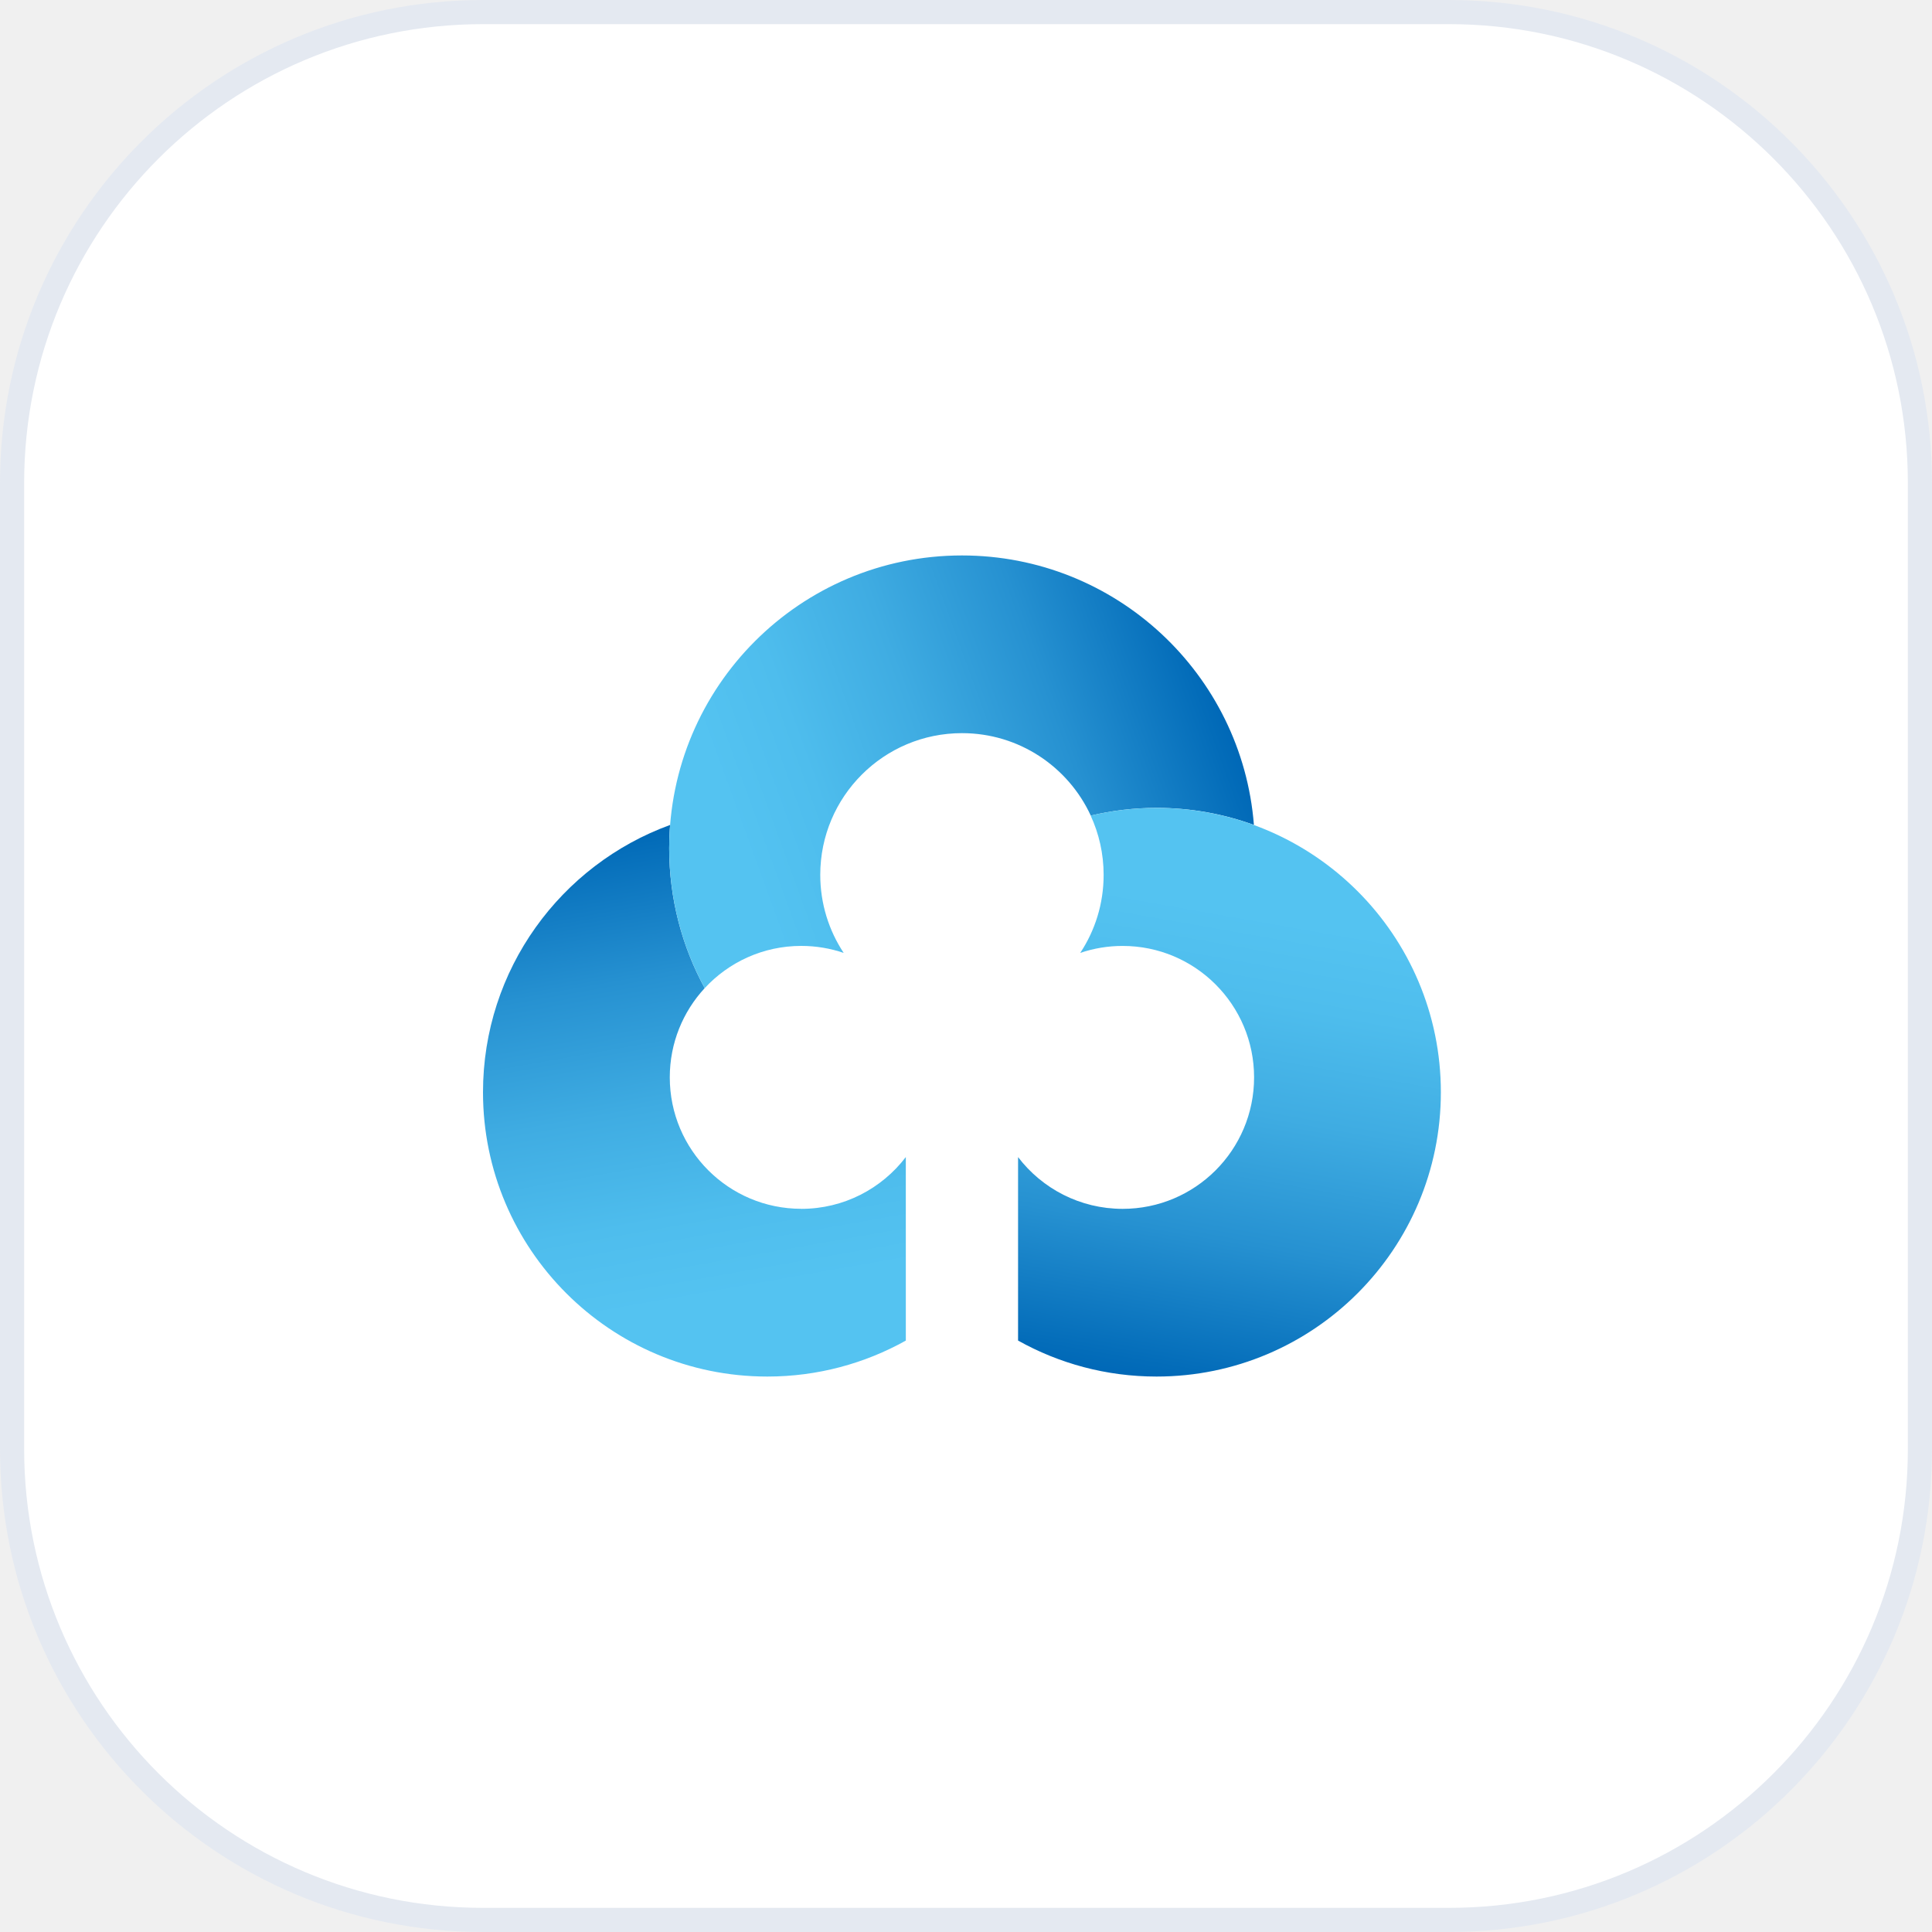
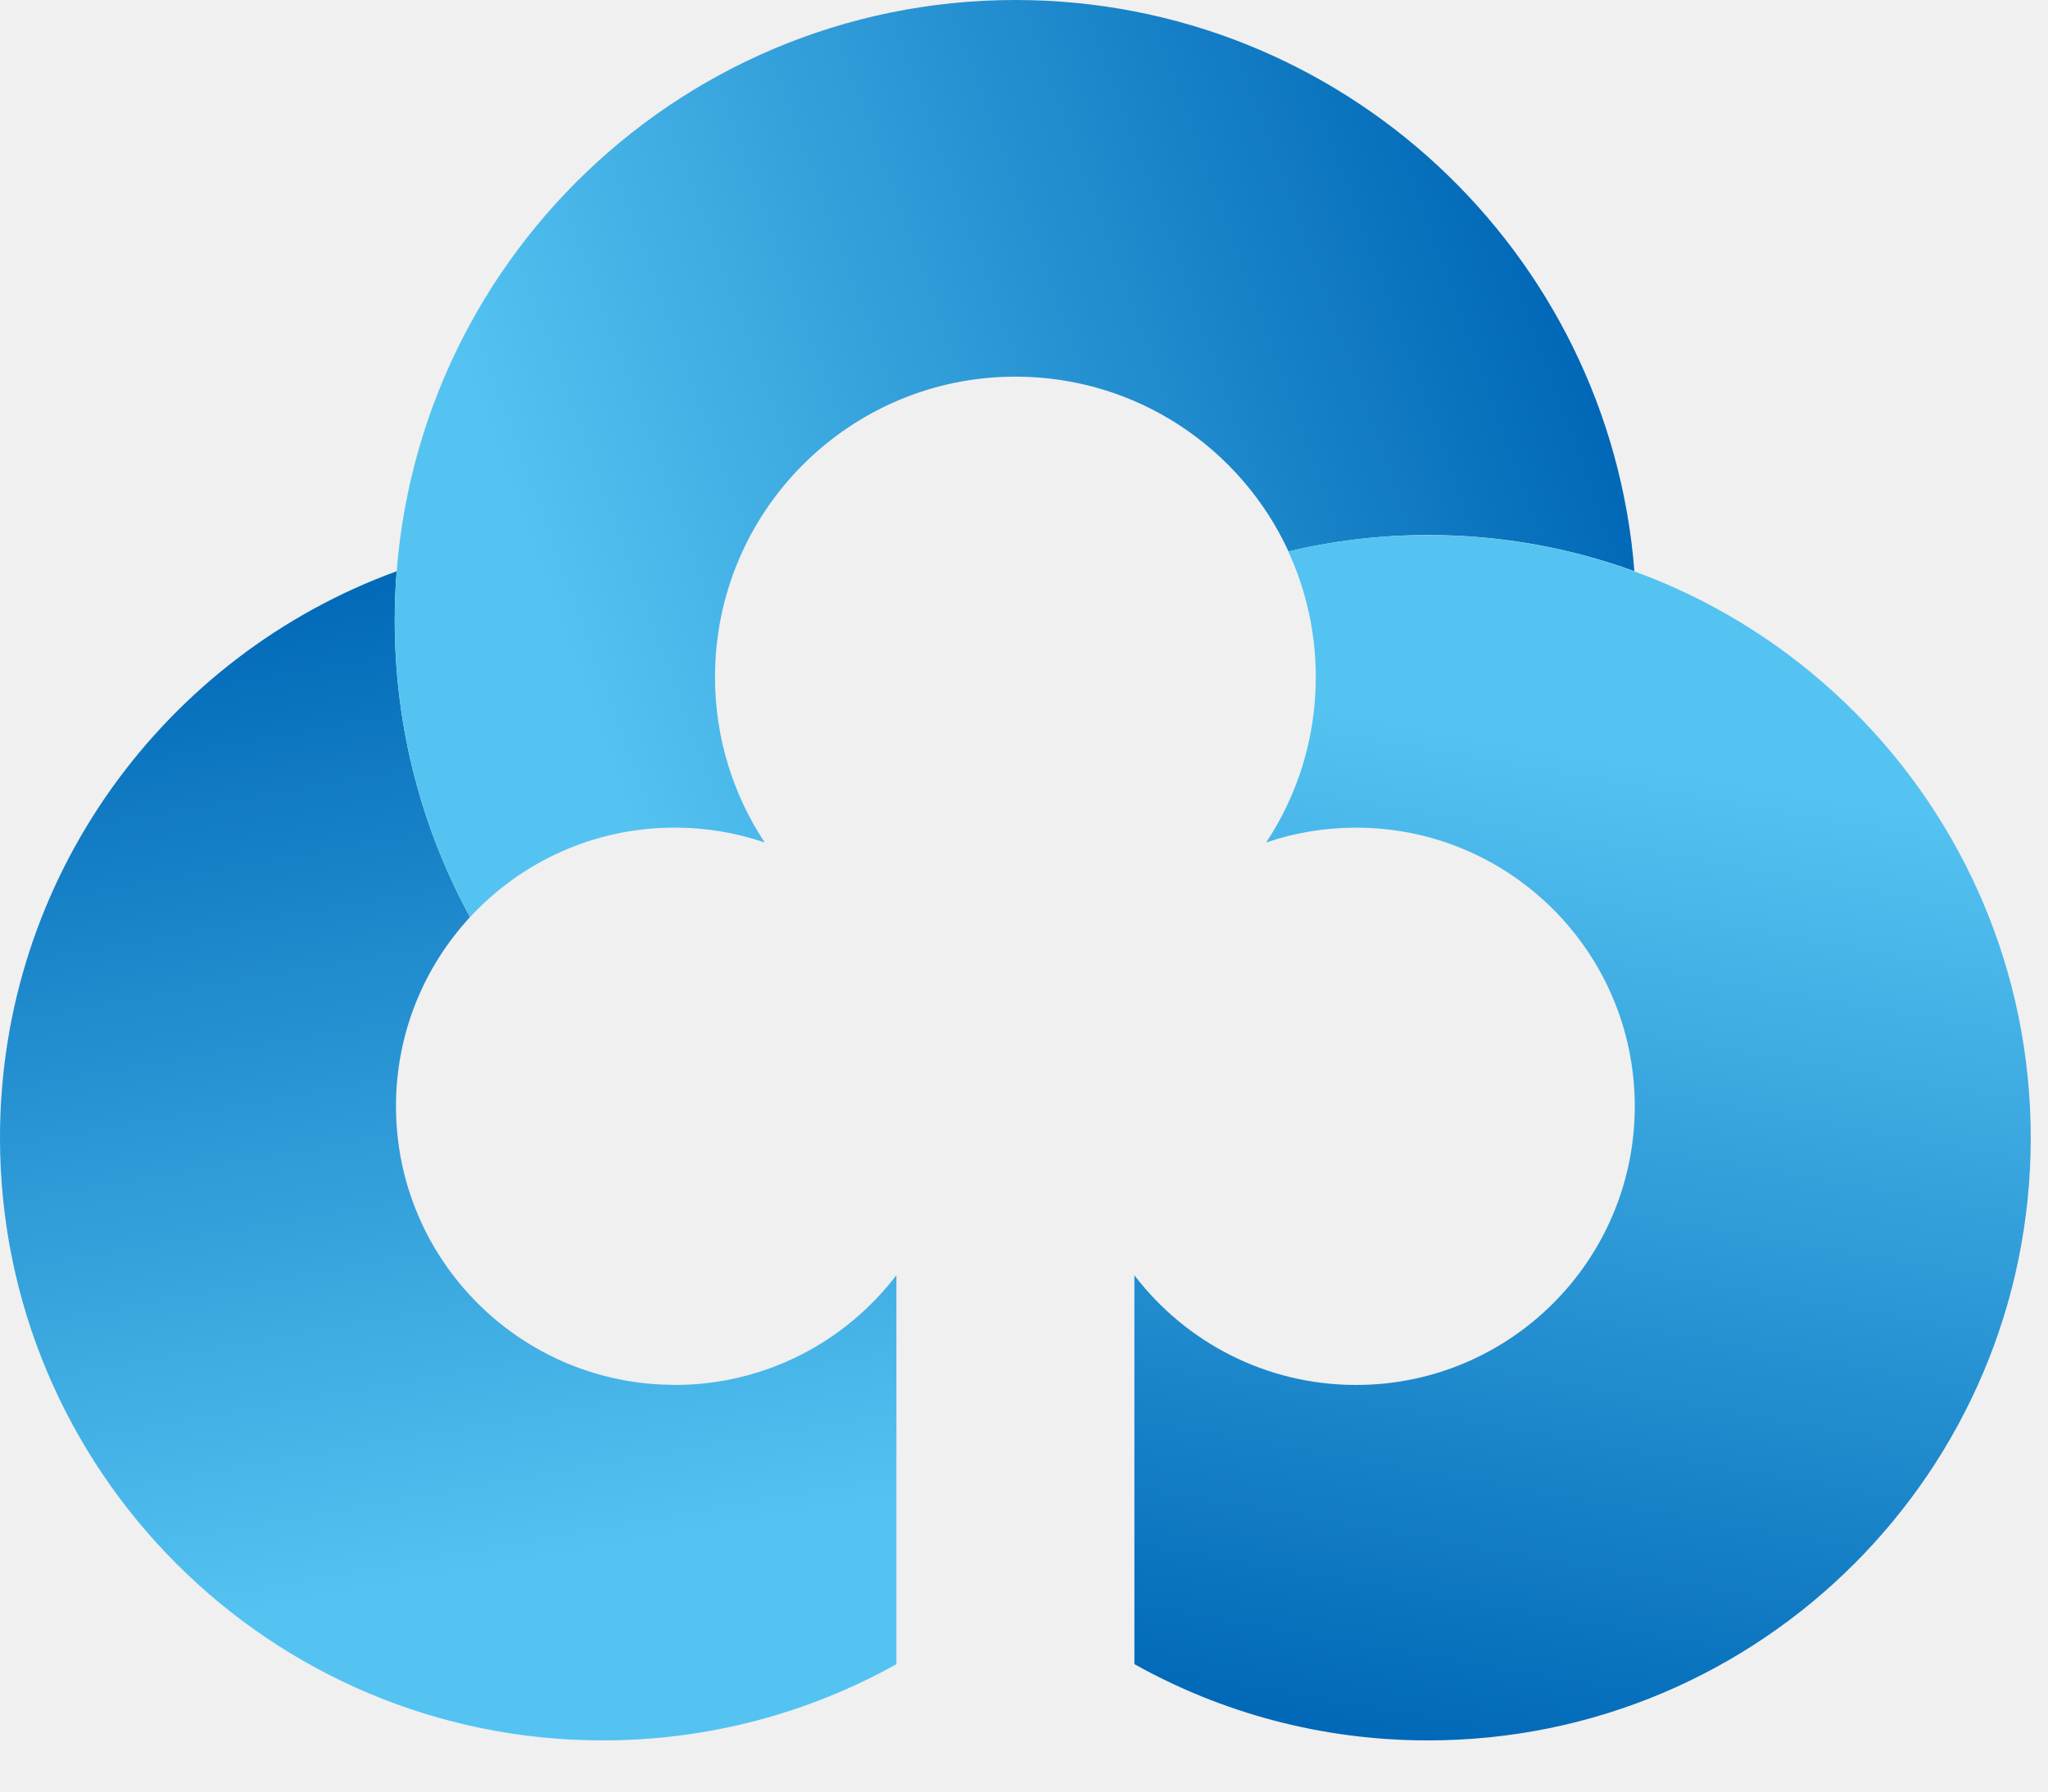
- <svg xmlns="http://www.w3.org/2000/svg" width="80" height="80" viewBox="0 0 80 80" fill="none">
-   <rect x="0.5" y="0.5" width="79" height="79" rx="19.5" fill="white" />
-   <rect x="0.5" y="0.5" width="79" height="79" rx="19.5" stroke="#E4E9F1" />
-   <path d="M33.178 50.054C30.171 50.054 27.734 47.617 27.734 44.611C27.734 43.185 28.282 41.888 29.18 40.916C28.242 39.195 27.709 37.222 27.709 35.124C27.709 34.799 27.721 34.478 27.747 34.16C23.227 35.805 20 40.141 20 45.228C20 51.728 25.272 57 31.772 57C33.855 57 35.81 56.458 37.508 55.511V47.911C36.513 49.215 34.943 50.056 33.178 50.056V50.054Z" fill="url(#paint0_linear_33_4050)" />
-   <path d="M33.178 39.168C33.794 39.168 34.383 39.27 34.935 39.458C34.323 38.531 33.965 37.421 33.965 36.227C33.965 32.985 36.592 30.358 39.834 30.358C42.2 30.358 44.237 31.756 45.166 33.772C46.042 33.564 46.955 33.452 47.895 33.452C49.31 33.452 50.666 33.702 51.922 34.159C51.431 27.916 46.206 23 39.832 23C33.138 23 27.71 28.429 27.71 35.124C27.71 37.222 28.243 39.195 29.181 40.916C30.176 39.841 31.598 39.168 33.178 39.168Z" fill="url(#paint1_linear_33_4050)" />
-   <path d="M47.891 33.454C46.951 33.454 46.038 33.565 45.162 33.773C45.507 34.52 45.699 35.352 45.699 36.228C45.699 37.422 45.343 38.532 44.73 39.458C45.281 39.27 45.87 39.169 46.486 39.169C49.492 39.169 51.929 41.606 51.929 44.612C51.929 47.619 49.492 50.056 46.486 50.056C44.721 50.056 43.151 49.216 42.156 47.913V55.51C43.853 56.459 45.808 57 47.891 57C54.392 57 59.663 51.728 59.663 45.228C59.663 38.727 54.392 33.454 47.891 33.454Z" fill="url(#paint2_linear_33_4050)" />
+ <svg xmlns="http://www.w3.org/2000/svg" width="36" viewBox="20 23 40 35" fill="none">
+   <path d="M33.178 50.054C30.171 50.054 27.734 47.617 27.734 44.611C27.734 43.185 28.282 41.888 29.18 40.916C28.242 39.195 27.709 37.222 27.709 35.124C27.709 34.799 27.721 34.478 27.747 34.16C23.227 35.805 20 40.141 20 45.228C20 51.728 25.272 57 31.772 57C33.855 57 35.81 56.458 37.508 55.511V47.911C36.513 49.215 34.943 50.056 33.178 50.056V50.054Z" fill="url(#l0)" />
+   <path d="M33.178 39.168C33.794 39.168 34.383 39.27 34.935 39.458C34.323 38.531 33.965 37.421 33.965 36.227C33.965 32.985 36.592 30.358 39.834 30.358C42.2 30.358 44.237 31.756 45.166 33.772C46.042 33.564 46.955 33.452 47.895 33.452C49.31 33.452 50.666 33.702 51.922 34.159C51.431 27.916 46.206 23 39.832 23C33.138 23 27.71 28.429 27.71 35.124C27.71 37.222 28.243 39.195 29.181 40.916C30.176 39.841 31.598 39.168 33.178 39.168Z" fill="url(#l1)" />
+   <path d="M47.891 33.454C46.951 33.454 46.038 33.565 45.162 33.773C45.507 34.52 45.699 35.352 45.699 36.228C45.699 37.422 45.343 38.532 44.73 39.458C45.281 39.27 45.87 39.169 46.486 39.169C49.492 39.169 51.929 41.606 51.929 44.612C51.929 47.619 49.492 50.056 46.486 50.056C44.721 50.056 43.151 49.216 42.156 47.913V55.51C43.853 56.459 45.808 57 47.891 57C54.392 57 59.663 51.728 59.663 45.228C59.663 38.727 54.392 33.454 47.891 33.454Z" fill="url(#l2)" />
  <defs>
-     <linearGradient id="paint0_linear_33_4050" x1="30.523" y1="57.124" x2="26.471" y2="34.14" gradientUnits="userSpaceOnUse">
+     <linearGradient id="l0" x1="30.523" y1="57.124" x2="26.471" y2="34.14" gradientUnits="userSpaceOnUse">
      <stop offset="0.15" stop-color="#54C3F1" />
-       <stop offset="0.3" stop-color="#4EBDED" />
-       <stop offset="0.5" stop-color="#3FACE2" />
-       <stop offset="0.73" stop-color="#2691D1" />
-       <stop offset="0.97" stop-color="#036CB9" />
      <stop offset="1" stop-color="#0068B7" />
    </linearGradient>
-     <linearGradient id="paint1_linear_33_4050" x1="26.916" y1="35.092" x2="49.709" y2="26.795" gradientUnits="userSpaceOnUse">
+     <linearGradient id="l1" x1="26.916" y1="35.092" x2="49.709" y2="26.795" gradientUnits="userSpaceOnUse">
      <stop offset="0.15" stop-color="#54C3F1" />
-       <stop offset="0.3" stop-color="#4EBDED" />
-       <stop offset="0.5" stop-color="#3FACE2" />
-       <stop offset="0.73" stop-color="#2691D1" />
-       <stop offset="0.97" stop-color="#036CB9" />
      <stop offset="1" stop-color="#0068B7" />
    </linearGradient>
-     <linearGradient id="paint2_linear_33_4050" x1="53.128" y1="34.509" x2="49.09" y2="57.416" gradientUnits="userSpaceOnUse">
+     <linearGradient id="l2" x1="53.128" y1="34.509" x2="49.09" y2="57.416" gradientUnits="userSpaceOnUse">
      <stop offset="0.15" stop-color="#54C3F1" />
-       <stop offset="0.3" stop-color="#4EBDED" />
-       <stop offset="0.5" stop-color="#3FACE2" />
-       <stop offset="0.73" stop-color="#2691D1" />
-       <stop offset="0.97" stop-color="#036CB9" />
      <stop offset="1" stop-color="#0068B7" />
    </linearGradient>
  </defs>
</svg>
